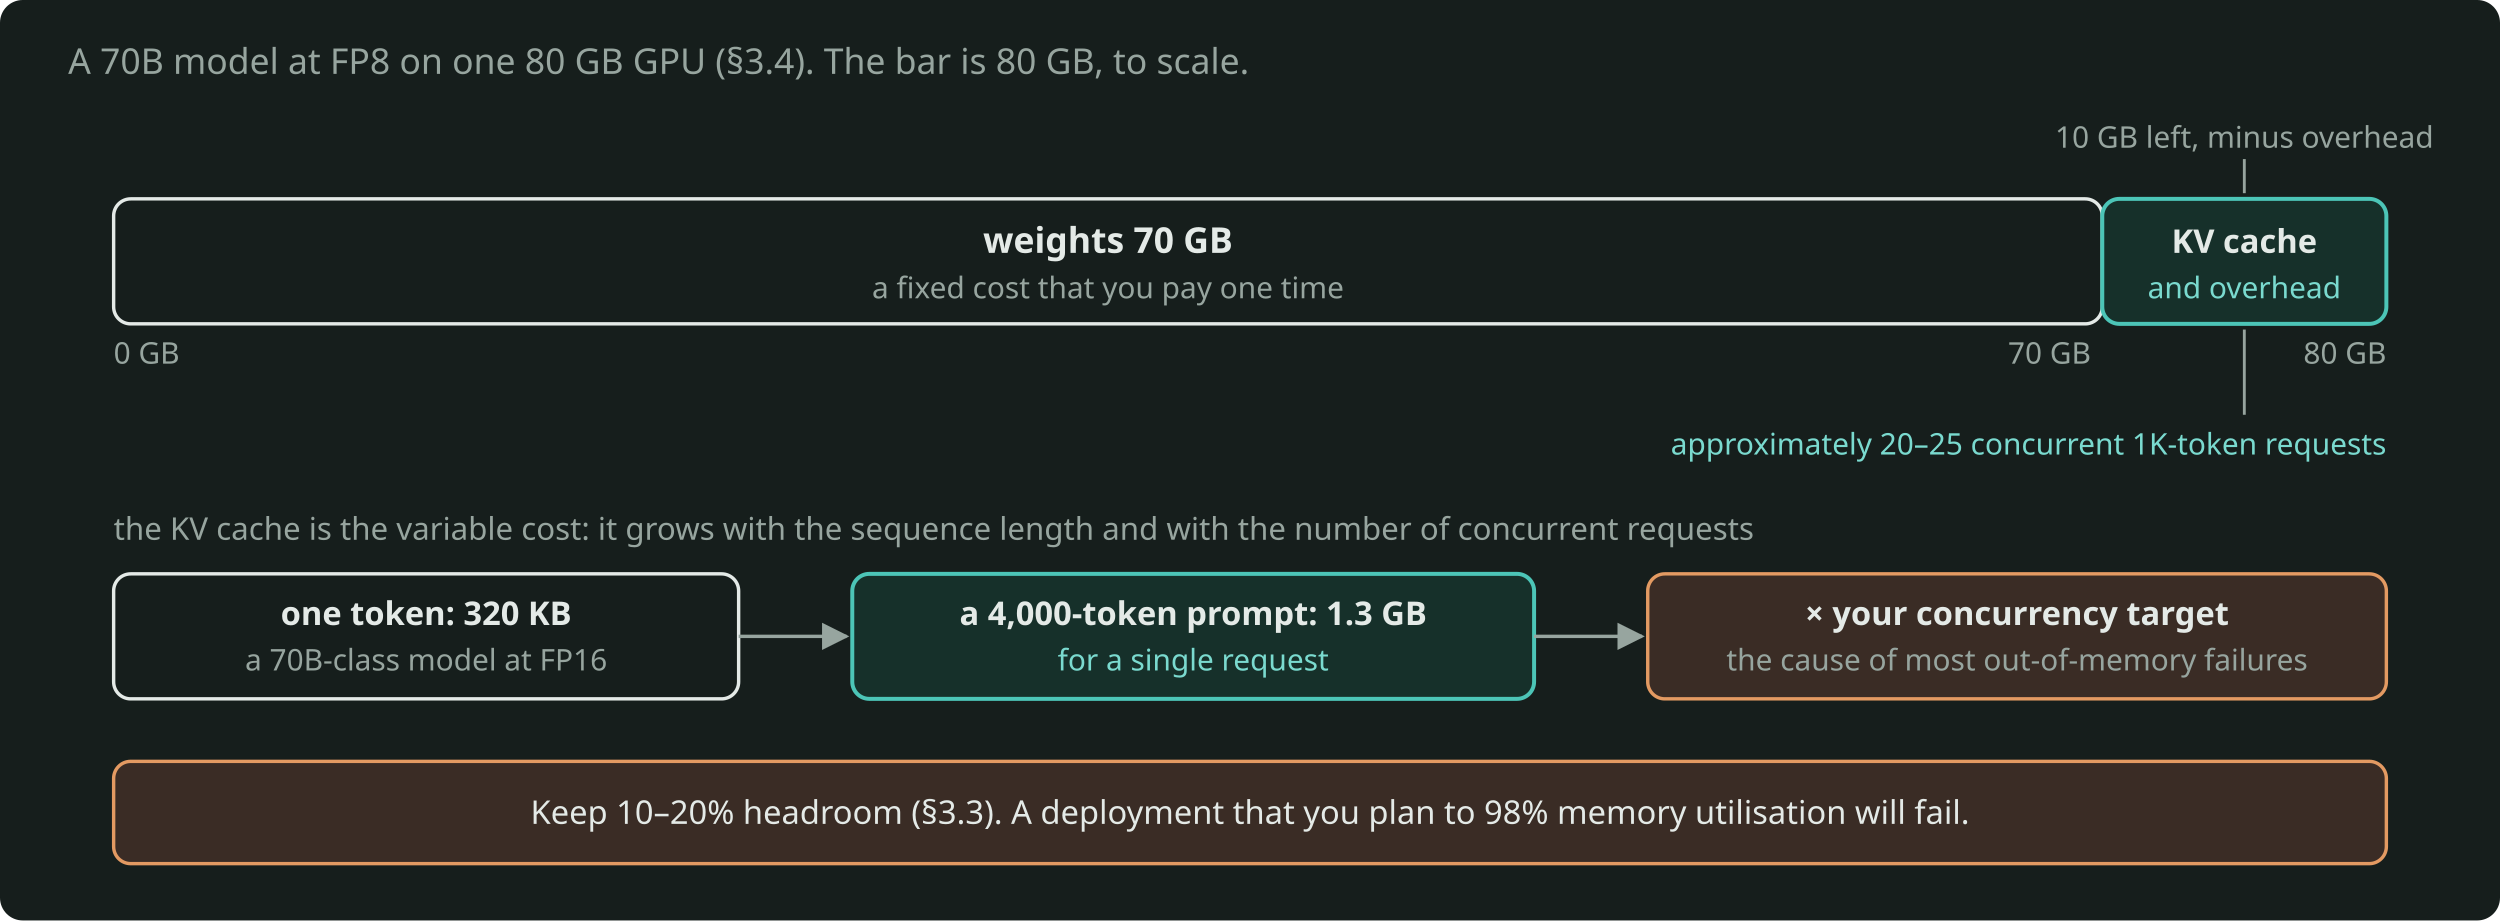
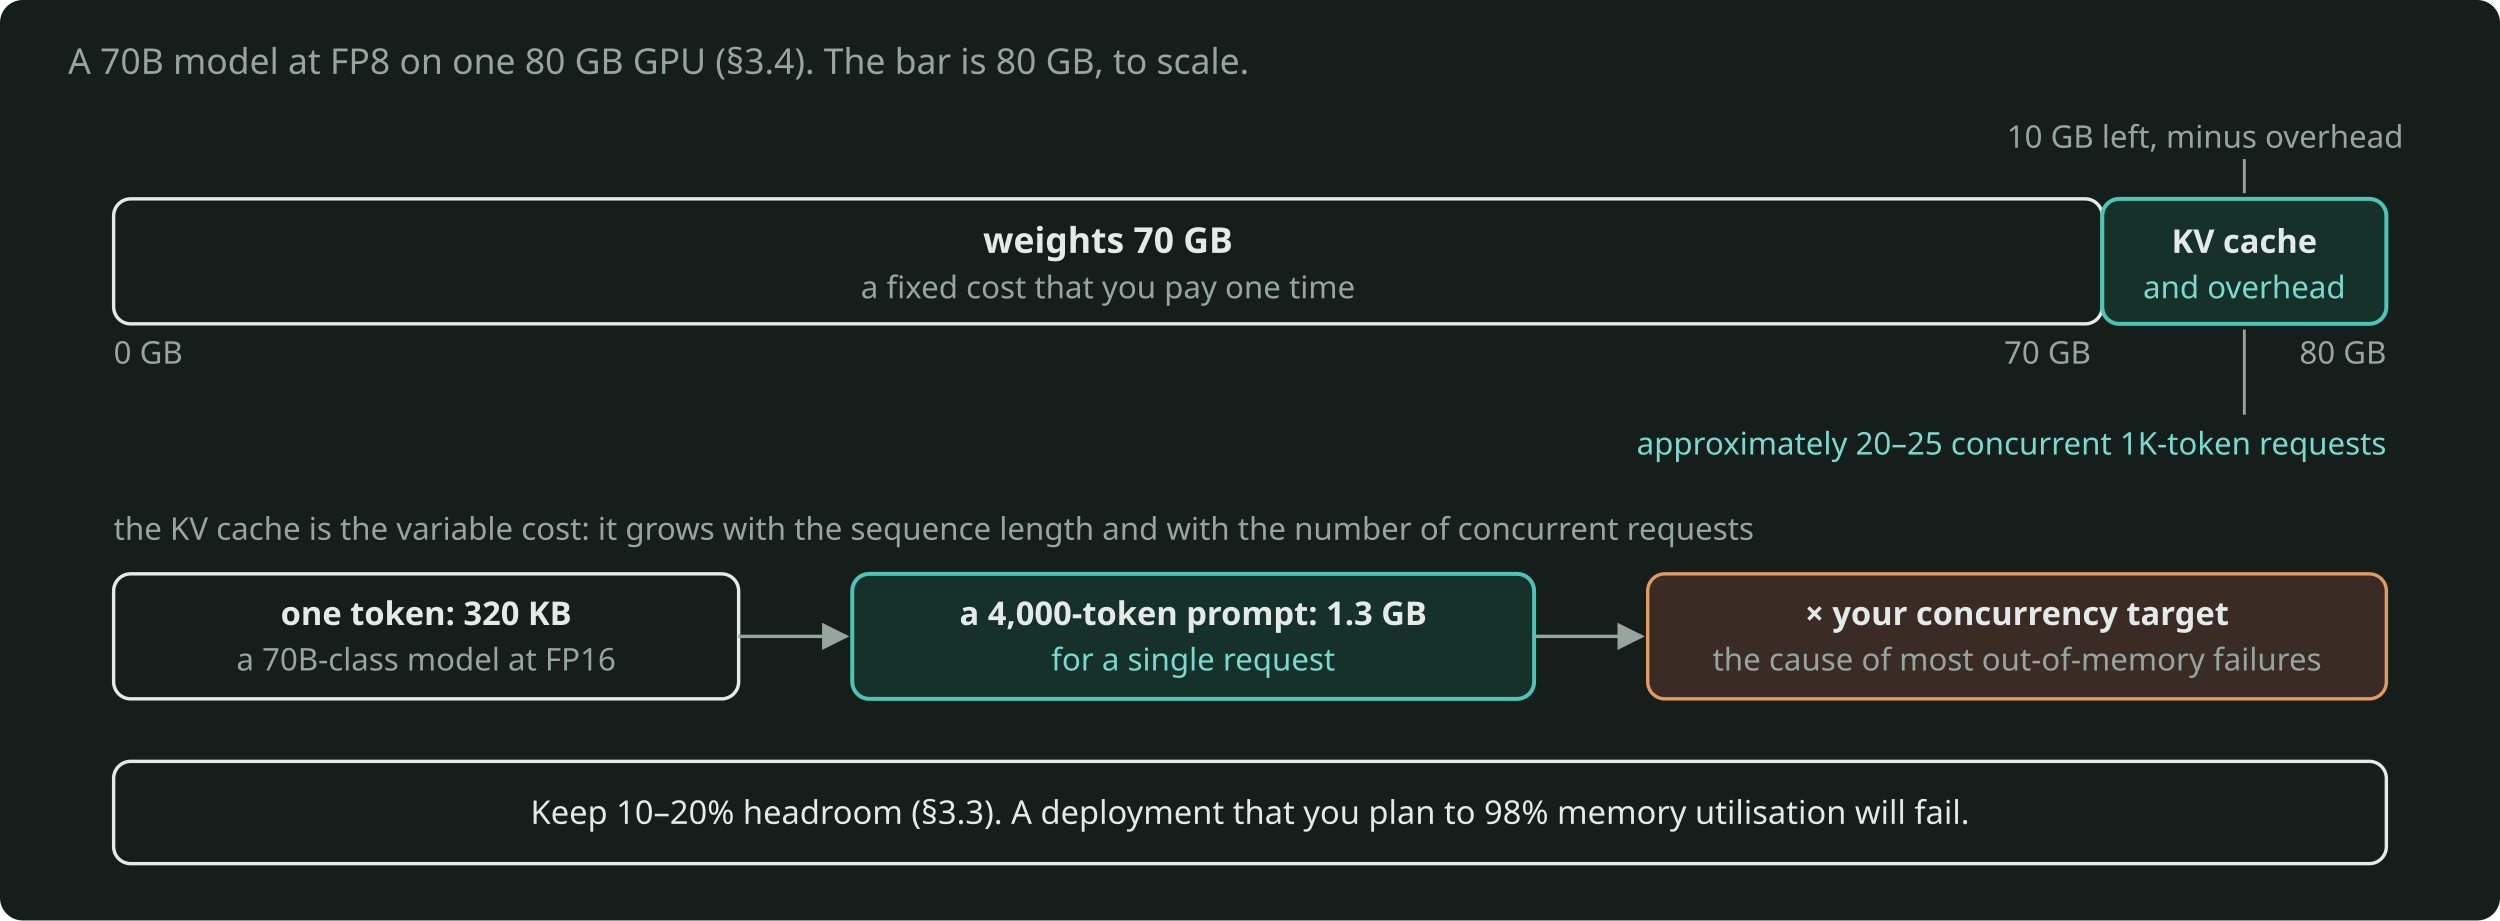
<svg xmlns="http://www.w3.org/2000/svg" width="880" height="324" viewBox="0 0 880 324" role="img" aria-label="On one 80 GB GPU, a 70B model at FP8 takes 70 GB of weights and leaves 10 GB, minus overhead, of KV cache for approximately 20 to 25 concurrent 1K-token requests; the KV cache is the variable cost that grows with the sequence length and the concurrency." style="color: #E4EAE7">
  <rect x="0" y="0" width="880" height="324" rx="8" fill="#161E1C" />
  <defs>
    <marker id="arr" viewBox="0 0 10 10" refX="9" refY="5" markerWidth="8" markerHeight="8" orient="auto-start-reverse">
      <path d="M0 0 L10 5 L0 10 z" fill="#97A59F" />
    </marker>
  </defs>
  <g font-family="Bricolage Grotesque, system-ui, sans-serif" font-size="12.5" fill="currentColor">
    <text x="24" y="26" fill="#97A59F">A 70B model at FP8 on one 80 GB GPU (§3.4). The bar is 80 GB, to scale.</text>
-     <text x="790" y="52" text-anchor="middle" font-size="10.5" fill="#97A59F">10 GB left, minus overhead</text>
+     <text x="846" y="52" text-anchor="end" font-size="11" fill="#97A59F">10 GB left, minus overhead</text>
    <path d="M790 56 L790 68" stroke="#97A59F" stroke-width="1" fill="none" />
    <rect x="40" y="70" width="700" height="44" rx="6" fill="none" stroke="currentColor" stroke-width="1.2" />
    <text x="390" y="89" text-anchor="middle" font-weight="600">weights 70 GB</text>
-     <text x="390" y="105" text-anchor="middle" font-size="10.5" fill="#97A59F">a fixed cost that you pay one time</text>
+     <text x="390" y="105" text-anchor="middle" font-size="11" fill="#97A59F">a fixed cost that you pay one time</text>
    <rect x="740" y="70" width="100" height="44" rx="6" fill="#16302A" stroke="#4CC5B7" stroke-width="1.4" />
    <text x="790" y="89" text-anchor="middle" font-weight="600" font-size="11.5">KV cache</text>
-     <text x="790" y="105" text-anchor="middle" font-size="10.5" fill="#7ADACF">and overhead</text>
+     <text x="790" y="105" text-anchor="middle" font-size="11" fill="#7ADACF">and overhead</text>
    <path d="M790 116 L790 146" stroke="#97A59F" stroke-width="1" fill="none" />
-     <text x="40" y="128" font-size="10.5" fill="#97A59F">0 GB</text>
-     <text x="736" y="128" text-anchor="end" font-size="10.5" fill="#97A59F">70 GB</text>
-     <text x="840" y="128" text-anchor="end" font-size="10.5" fill="#97A59F">80 GB</text>
-     <text x="840" y="160" text-anchor="end" font-size="10.5" fill="#7ADACF">approximately 20–25 concurrent 1K-token requests</text>
+     <text x="40" y="128" font-size="11" fill="#97A59F">0 GB</text>
+     <text x="736" y="128" text-anchor="end" font-size="11" fill="#97A59F">70 GB</text>
+     <text x="840" y="128" text-anchor="end" font-size="11" fill="#97A59F">80 GB</text>
+     <text x="840" y="160" text-anchor="end" font-size="11" fill="#7ADACF">approximately 20–25 concurrent 1K-token requests</text>
    <text x="40" y="190" font-size="11" fill="#97A59F">the KV cache is the variable cost: it grows with the sequence length and with the number of concurrent requests</text>
    <rect x="40" y="202" width="220" height="44" rx="6" fill="none" stroke="currentColor" stroke-width="1.2" />
    <text x="150" y="220" text-anchor="middle" font-weight="600" font-size="11.5">one token: 320 KB</text>
-     <text x="150" y="236" text-anchor="middle" font-size="10.5" fill="#97A59F">a 70B-class model at FP16</text>
+     <text x="150" y="236" text-anchor="middle" font-size="11" fill="#97A59F">a 70B-class model at FP16</text>
    <path d="M260 224 L298 224" stroke="#97A59F" stroke-width="1.2" fill="none" marker-end="url(#arr)" />
    <rect x="300" y="202" width="240" height="44" rx="6" fill="#16302A" stroke="#4CC5B7" stroke-width="1.4" />
    <text x="420" y="220" text-anchor="middle" font-weight="600" font-size="11.5">a 4,000-token prompt: 1.3 GB</text>
-     <text x="420" y="236" text-anchor="middle" font-size="10.5" fill="#7ADACF">for a single request</text>
+     <text x="420" y="236" text-anchor="middle" font-size="11" fill="#7ADACF">for a single request</text>
    <path d="M540 224 L578 224" stroke="#97A59F" stroke-width="1.2" fill="none" marker-end="url(#arr)" />
    <rect x="580" y="202" width="260" height="44" rx="6" fill="#3A2C25" stroke="#E39A62" stroke-width="1.2" />
    <text x="710" y="220" text-anchor="middle" font-weight="600" font-size="11.5">× your concurrency target</text>
-     <text x="710" y="236" text-anchor="middle" font-size="10.5" fill="#97A59F">the cause of most out-of-memory failures</text>
-     <rect x="40" y="268" width="800" height="36" rx="6" fill="#3A2C25" stroke="#E39A62" stroke-width="1.2" />
+     <text x="710" y="236" text-anchor="middle" font-size="11" fill="#97A59F">the cause of most out-of-memory failures</text>
+     <rect x="40" y="268" width="800" height="36" rx="6" fill="none" stroke="currentColor" stroke-width="1.2" />
    <text x="440" y="290" text-anchor="middle" font-size="11.5">Keep 10–20% headroom (§3.3). A deployment that you plan to 98% memory utilisation will fail.</text>
  </g>
</svg>
